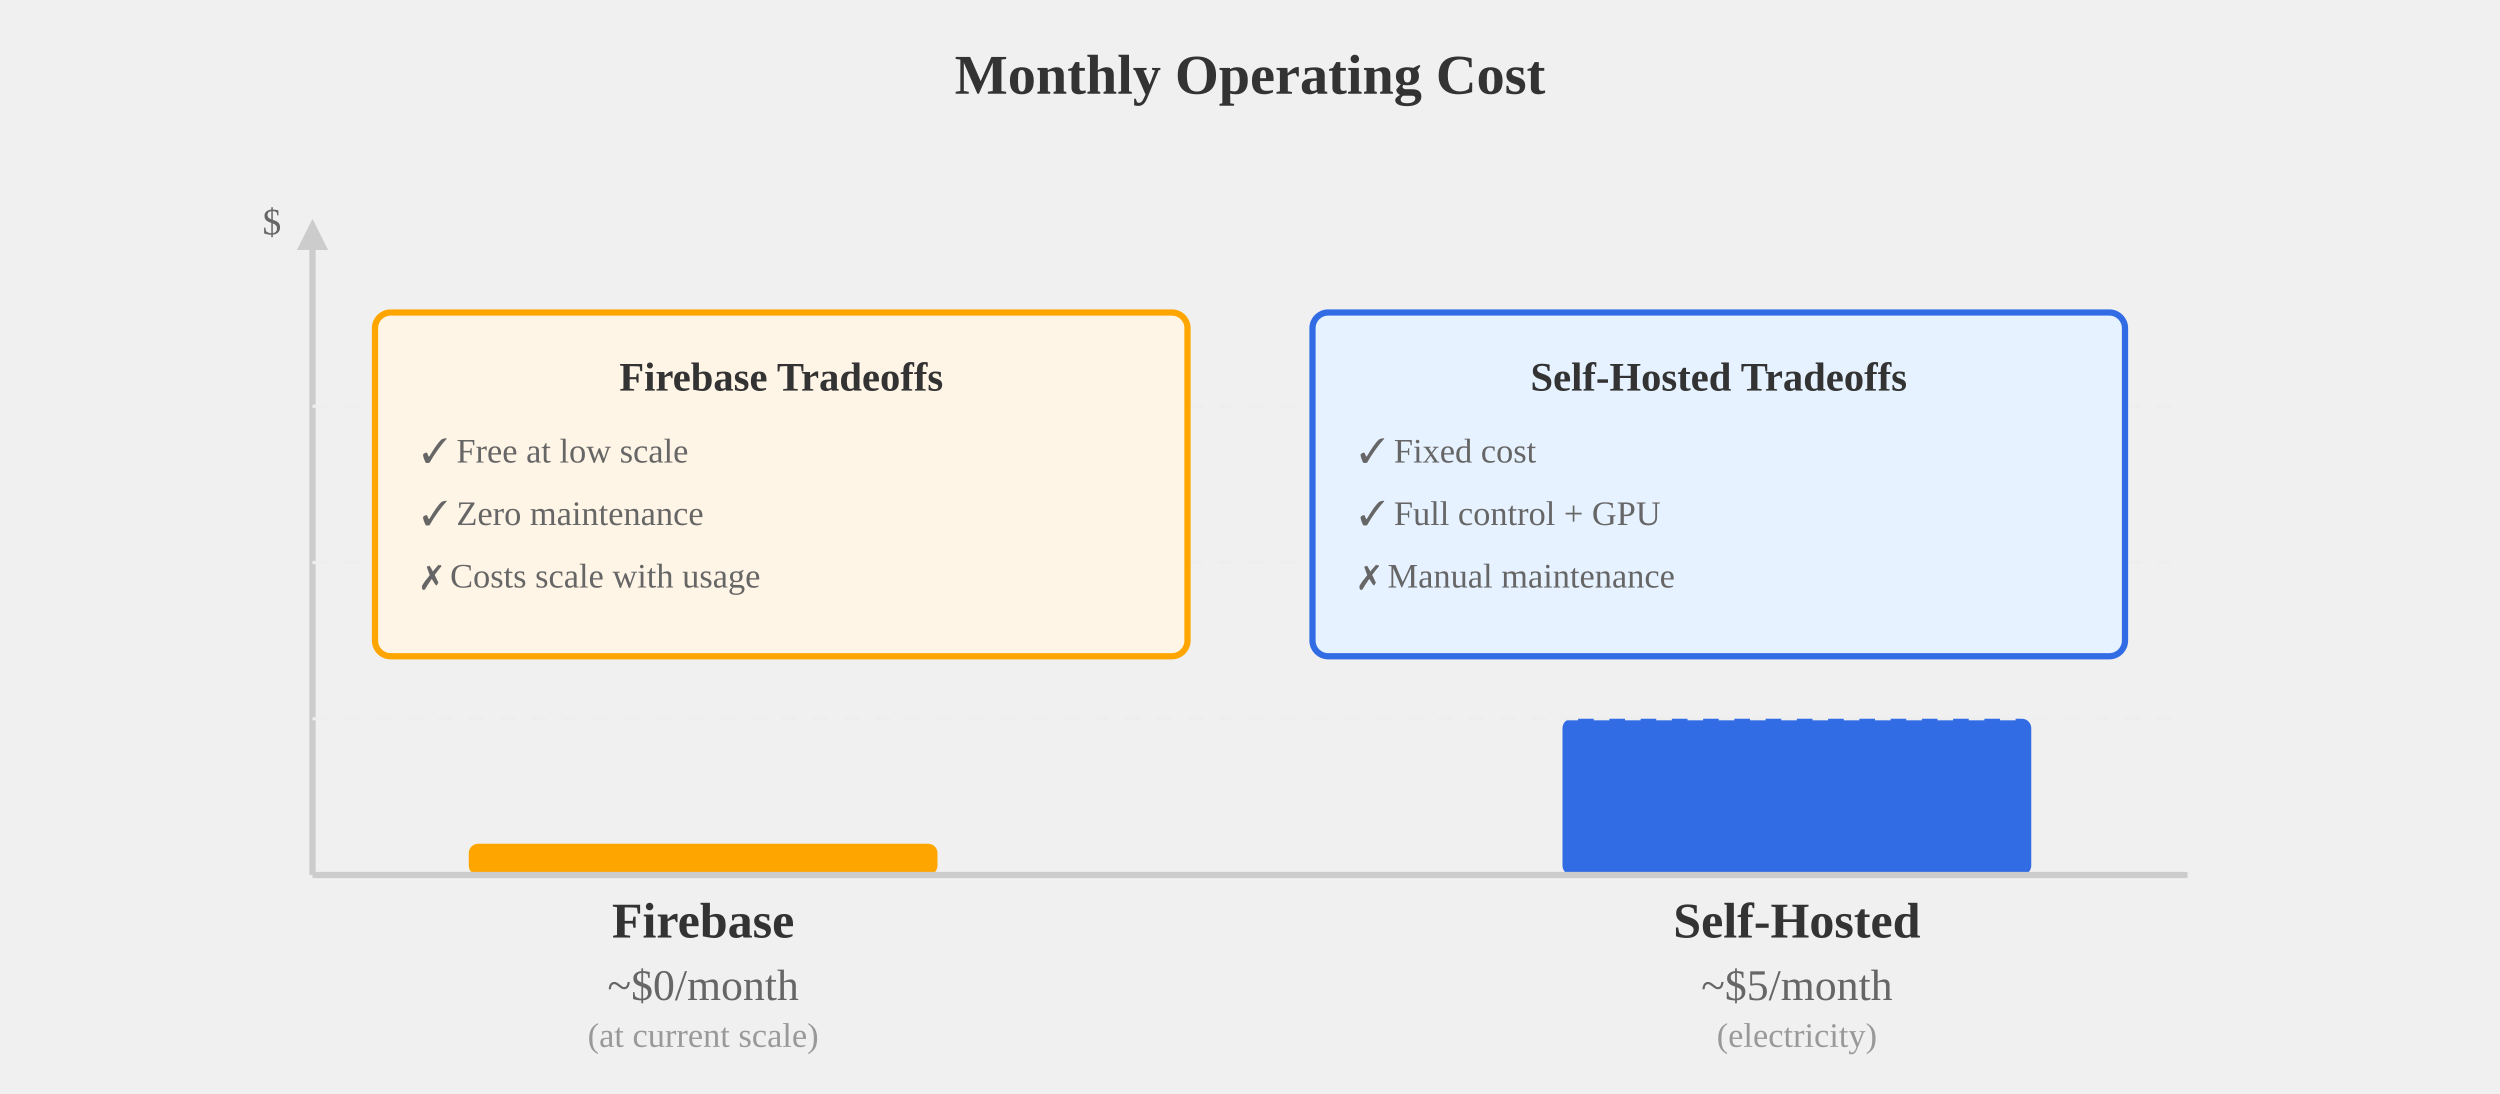
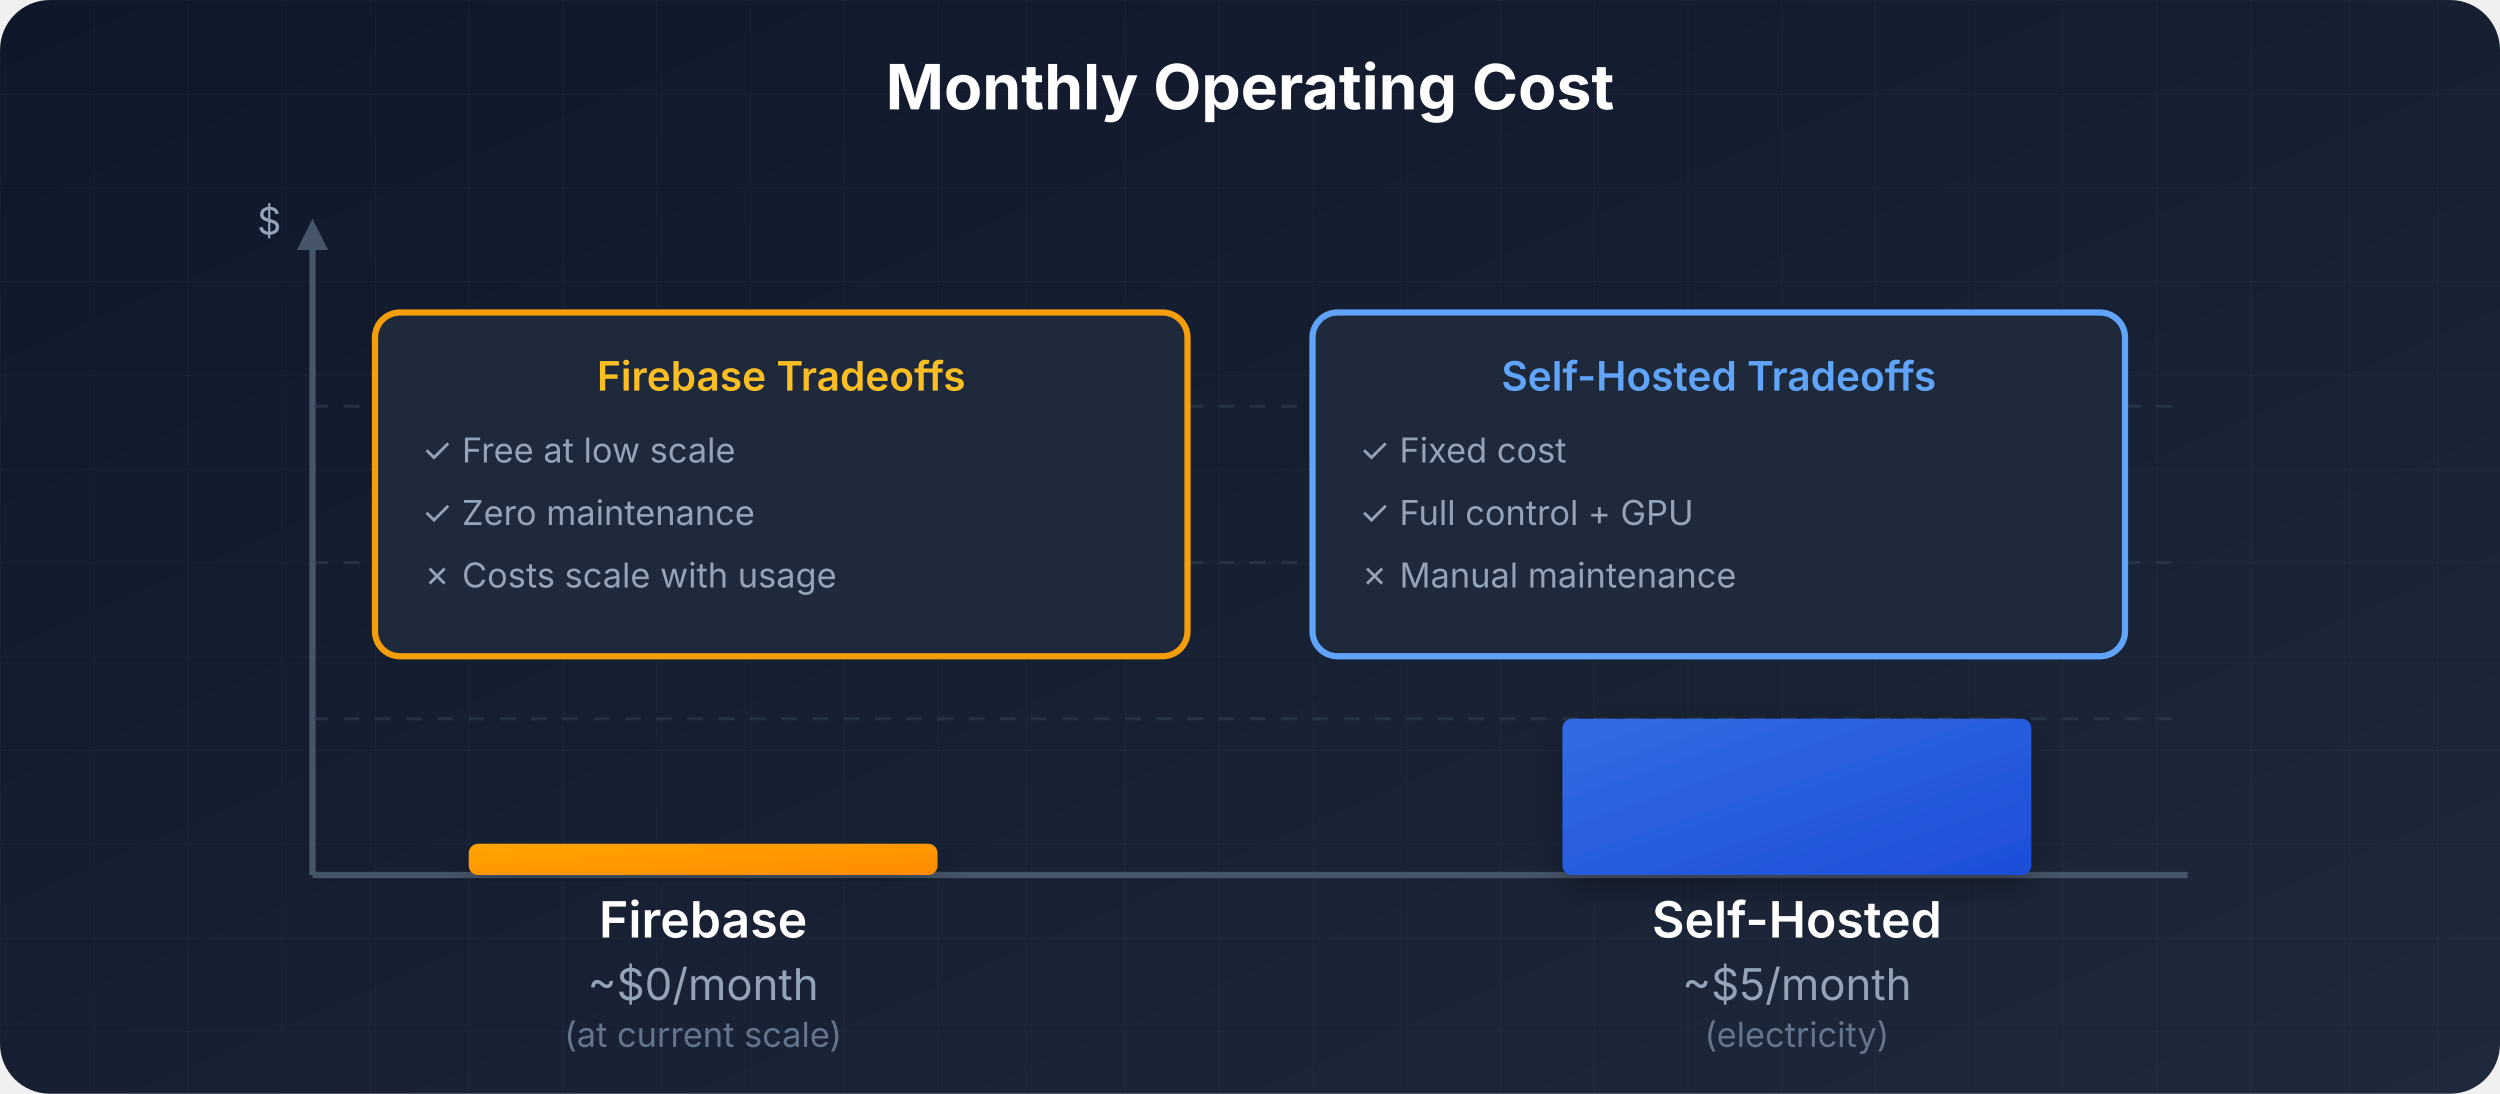
- <svg xmlns="http://www.w3.org/2000/svg" viewBox="0 0 800 350">
-   <text x="400" y="30" text-anchor="middle" fill="#333" font-size="18" font-weight="bold">Monthly Operating Cost</text>
-   <rect x="150" y="270" width="150" height="10" fill="#FFA500" rx="3" />
-   <text x="225" y="300" text-anchor="middle" fill="#333" font-size="16" font-weight="bold">Firebase</text>
-   <text x="225" y="320" text-anchor="middle" fill="#666" font-size="14">~$0/month</text>
-   <text x="225" y="335" text-anchor="middle" fill="#999" font-size="11">(at current scale)</text>
-   <rect x="500" y="230" width="150" height="50" fill="#326CE5" rx="3" />
-   <text x="575" y="300" text-anchor="middle" fill="#333" font-size="16" font-weight="bold">Self-Hosted</text>
-   <text x="575" y="320" text-anchor="middle" fill="#666" font-size="14">~$5/month</text>
-   <text x="575" y="335" text-anchor="middle" fill="#999" font-size="11">(electricity)</text>
-   <path d="M 100 280 L 100 80" stroke="#CCC" stroke-width="2" />
-   <path d="M 95 80 L 100 70 L 105 80" fill="#CCC" />
-   <text x="90" y="75" text-anchor="end" fill="#666" font-size="12">$</text>
-   <path d="M 100 230 L 700 230" stroke="#EEE" stroke-width="1" stroke-dasharray="5,5" />
-   <path d="M 100 180 L 700 180" stroke="#EEE" stroke-width="1" stroke-dasharray="5,5" />
-   <path d="M 100 130 L 700 130" stroke="#EEE" stroke-width="1" stroke-dasharray="5,5" />
-   <path d="M 100 280 L 700 280" stroke="#CCC" stroke-width="2" />
-   <rect x="120" y="100" width="260" height="110" fill="#FFF5E6" stroke="#FFA500" stroke-width="2" rx="5" />
-   <text x="250" y="125" text-anchor="middle" fill="#333" font-size="13" font-weight="bold">Firebase Tradeoffs</text>
-   <text x="135" y="148" fill="#666" font-size="11">✓ Free at low scale</text>
-   <text x="135" y="168" fill="#666" font-size="11">✓ Zero maintenance</text>
-   <text x="135" y="188" fill="#666" font-size="11">✗ Costs scale with usage</text>
-   <rect x="420" y="100" width="260" height="110" fill="#E6F2FF" stroke="#326CE5" stroke-width="2" rx="5" />
-   <text x="550" y="125" text-anchor="middle" fill="#333" font-size="13" font-weight="bold">Self-Hosted Tradeoffs</text>
-   <text x="435" y="148" fill="#666" font-size="11">✓ Fixed cost</text>
-   <text x="435" y="168" fill="#666" font-size="11">✓ Full control + GPU</text>
-   <text x="435" y="188" fill="#666" font-size="11">✗ Manual maintenance</text>
+ <svg xmlns="http://www.w3.org/2000/svg" viewBox="0 0 800 350" style="font-family: system-ui, -apple-system, sans-serif;">
+   <defs>
+     <linearGradient id="firebaseGrad" x1="0%" y1="0%" x2="100%" y2="100%">
+       <stop offset="0%" style="stop-color:#FFA500" />
+       <stop offset="100%" style="stop-color:#FF8C00" />
+     </linearGradient>
+     <linearGradient id="selfHostedGrad" x1="0%" y1="0%" x2="100%" y2="100%">
+       <stop offset="0%" style="stop-color:#326ce5" />
+       <stop offset="100%" style="stop-color:#1d4ed8" />
+     </linearGradient>
+     <linearGradient id="bgGrad" x1="0%" y1="0%" x2="100%" y2="100%">
+       <stop offset="0%" style="stop-color:#0f172a" />
+       <stop offset="100%" style="stop-color:#1e293b" />
+     </linearGradient>
+     <filter id="shadow" x="-20%" y="-20%" width="140%" height="140%">
+       <feDropShadow dx="0" dy="4" stdDeviation="6" flood-color="#000" flood-opacity="0.3" />
+     </filter>
+   </defs>
+   <rect width="800" height="350" rx="16" fill="url(#bgGrad)" />
+   <pattern id="grid" width="30" height="30" patternUnits="userSpaceOnUse">
+     <path d="M 30 0 L 0 0 0 30" fill="none" stroke="#ffffff" stroke-width="0.3" opacity="0.05" />
+   </pattern>
+   <rect width="800" height="350" fill="url(#grid)" />
+   <text x="400" y="35" text-anchor="middle" fill="#ffffff" font-size="20" font-weight="700">Monthly Operating Cost</text>
+   <path d="M 100 280 L 100 80" stroke="#475569" stroke-width="2" />
+   <path d="M 95 80 L 100 70 L 105 80" fill="#475569" />
+   <text x="90" y="75" text-anchor="end" fill="#94a3b8" font-size="12">$</text>
+   <path d="M 100 230 L 700 230" stroke="#334155" stroke-width="1" stroke-dasharray="5,5" opacity="0.5" />
+   <path d="M 100 180 L 700 180" stroke="#334155" stroke-width="1" stroke-dasharray="5,5" opacity="0.5" />
+   <path d="M 100 130 L 700 130" stroke="#334155" stroke-width="1" stroke-dasharray="5,5" opacity="0.5" />
+   <path d="M 100 280 L 700 280" stroke="#475569" stroke-width="2" />
+   <g filter="url(#shadow)">
+     <rect x="150" y="270" width="150" height="10" rx="3" fill="url(#firebaseGrad)" />
+   </g>
+   <text x="225" y="300" text-anchor="middle" fill="#ffffff" font-size="16" font-weight="600">Firebase</text>
+   <text x="225" y="320" text-anchor="middle" fill="#94a3b8" font-size="14">~$0/month</text>
+   <text x="225" y="335" text-anchor="middle" fill="#64748b" font-size="11">(at current scale)</text>
+   <g filter="url(#shadow)">
+     <rect x="500" y="230" width="150" height="50" rx="3" fill="url(#selfHostedGrad)" />
+   </g>
+   <text x="575" y="300" text-anchor="middle" fill="#ffffff" font-size="16" font-weight="600">Self-Hosted</text>
+   <text x="575" y="320" text-anchor="middle" fill="#94a3b8" font-size="14">~$5/month</text>
+   <text x="575" y="335" text-anchor="middle" fill="#64748b" font-size="11">(electricity)</text>
+   <rect x="120" y="100" width="260" height="110" fill="#1e293b" stroke="#f59e0b" stroke-width="2" rx="8" />
+   <text x="250" y="125" text-anchor="middle" fill="#fbbf24" font-size="13" font-weight="600">Firebase Tradeoffs</text>
+   <text x="135" y="148" fill="#94a3b8" font-size="11">✓ Free at low scale</text>
+   <text x="135" y="168" fill="#94a3b8" font-size="11">✓ Zero maintenance</text>
+   <text x="135" y="188" fill="#94a3b8" font-size="11">✗ Costs scale with usage</text>
+   <rect x="420" y="100" width="260" height="110" fill="#1e293b" stroke="#60a5fa" stroke-width="2" rx="8" />
+   <text x="550" y="125" text-anchor="middle" fill="#60a5fa" font-size="13" font-weight="600">Self-Hosted Tradeoffs</text>
+   <text x="435" y="148" fill="#94a3b8" font-size="11">✓ Fixed cost</text>
+   <text x="435" y="168" fill="#94a3b8" font-size="11">✓ Full control + GPU</text>
+   <text x="435" y="188" fill="#94a3b8" font-size="11">✗ Manual maintenance</text>
</svg>
